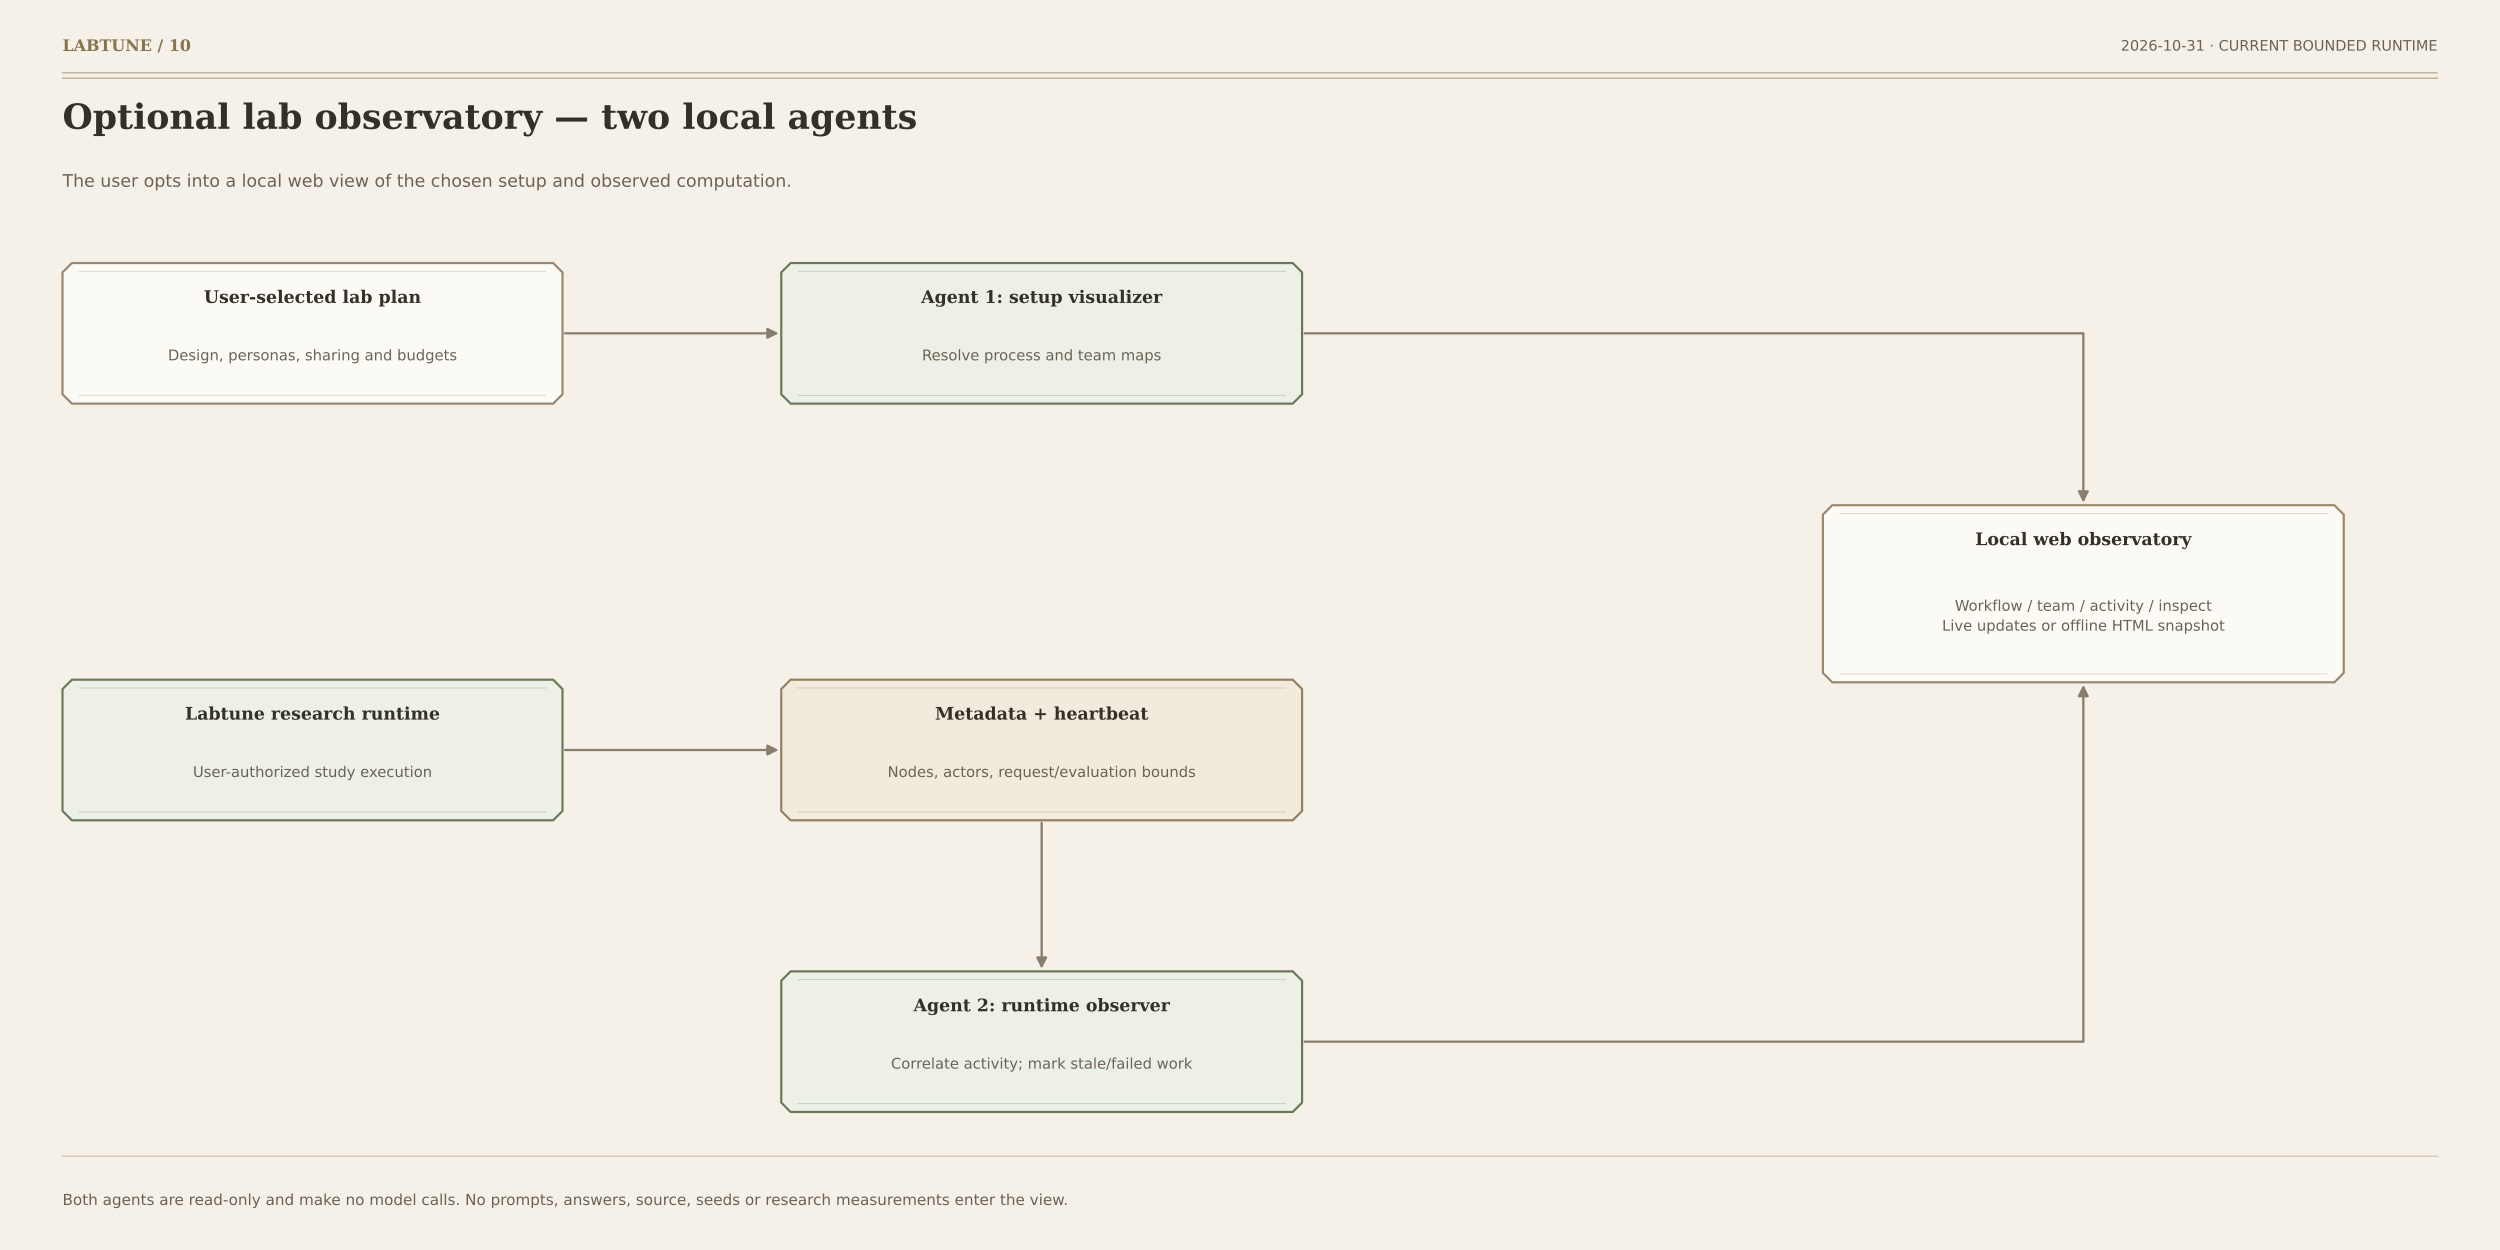
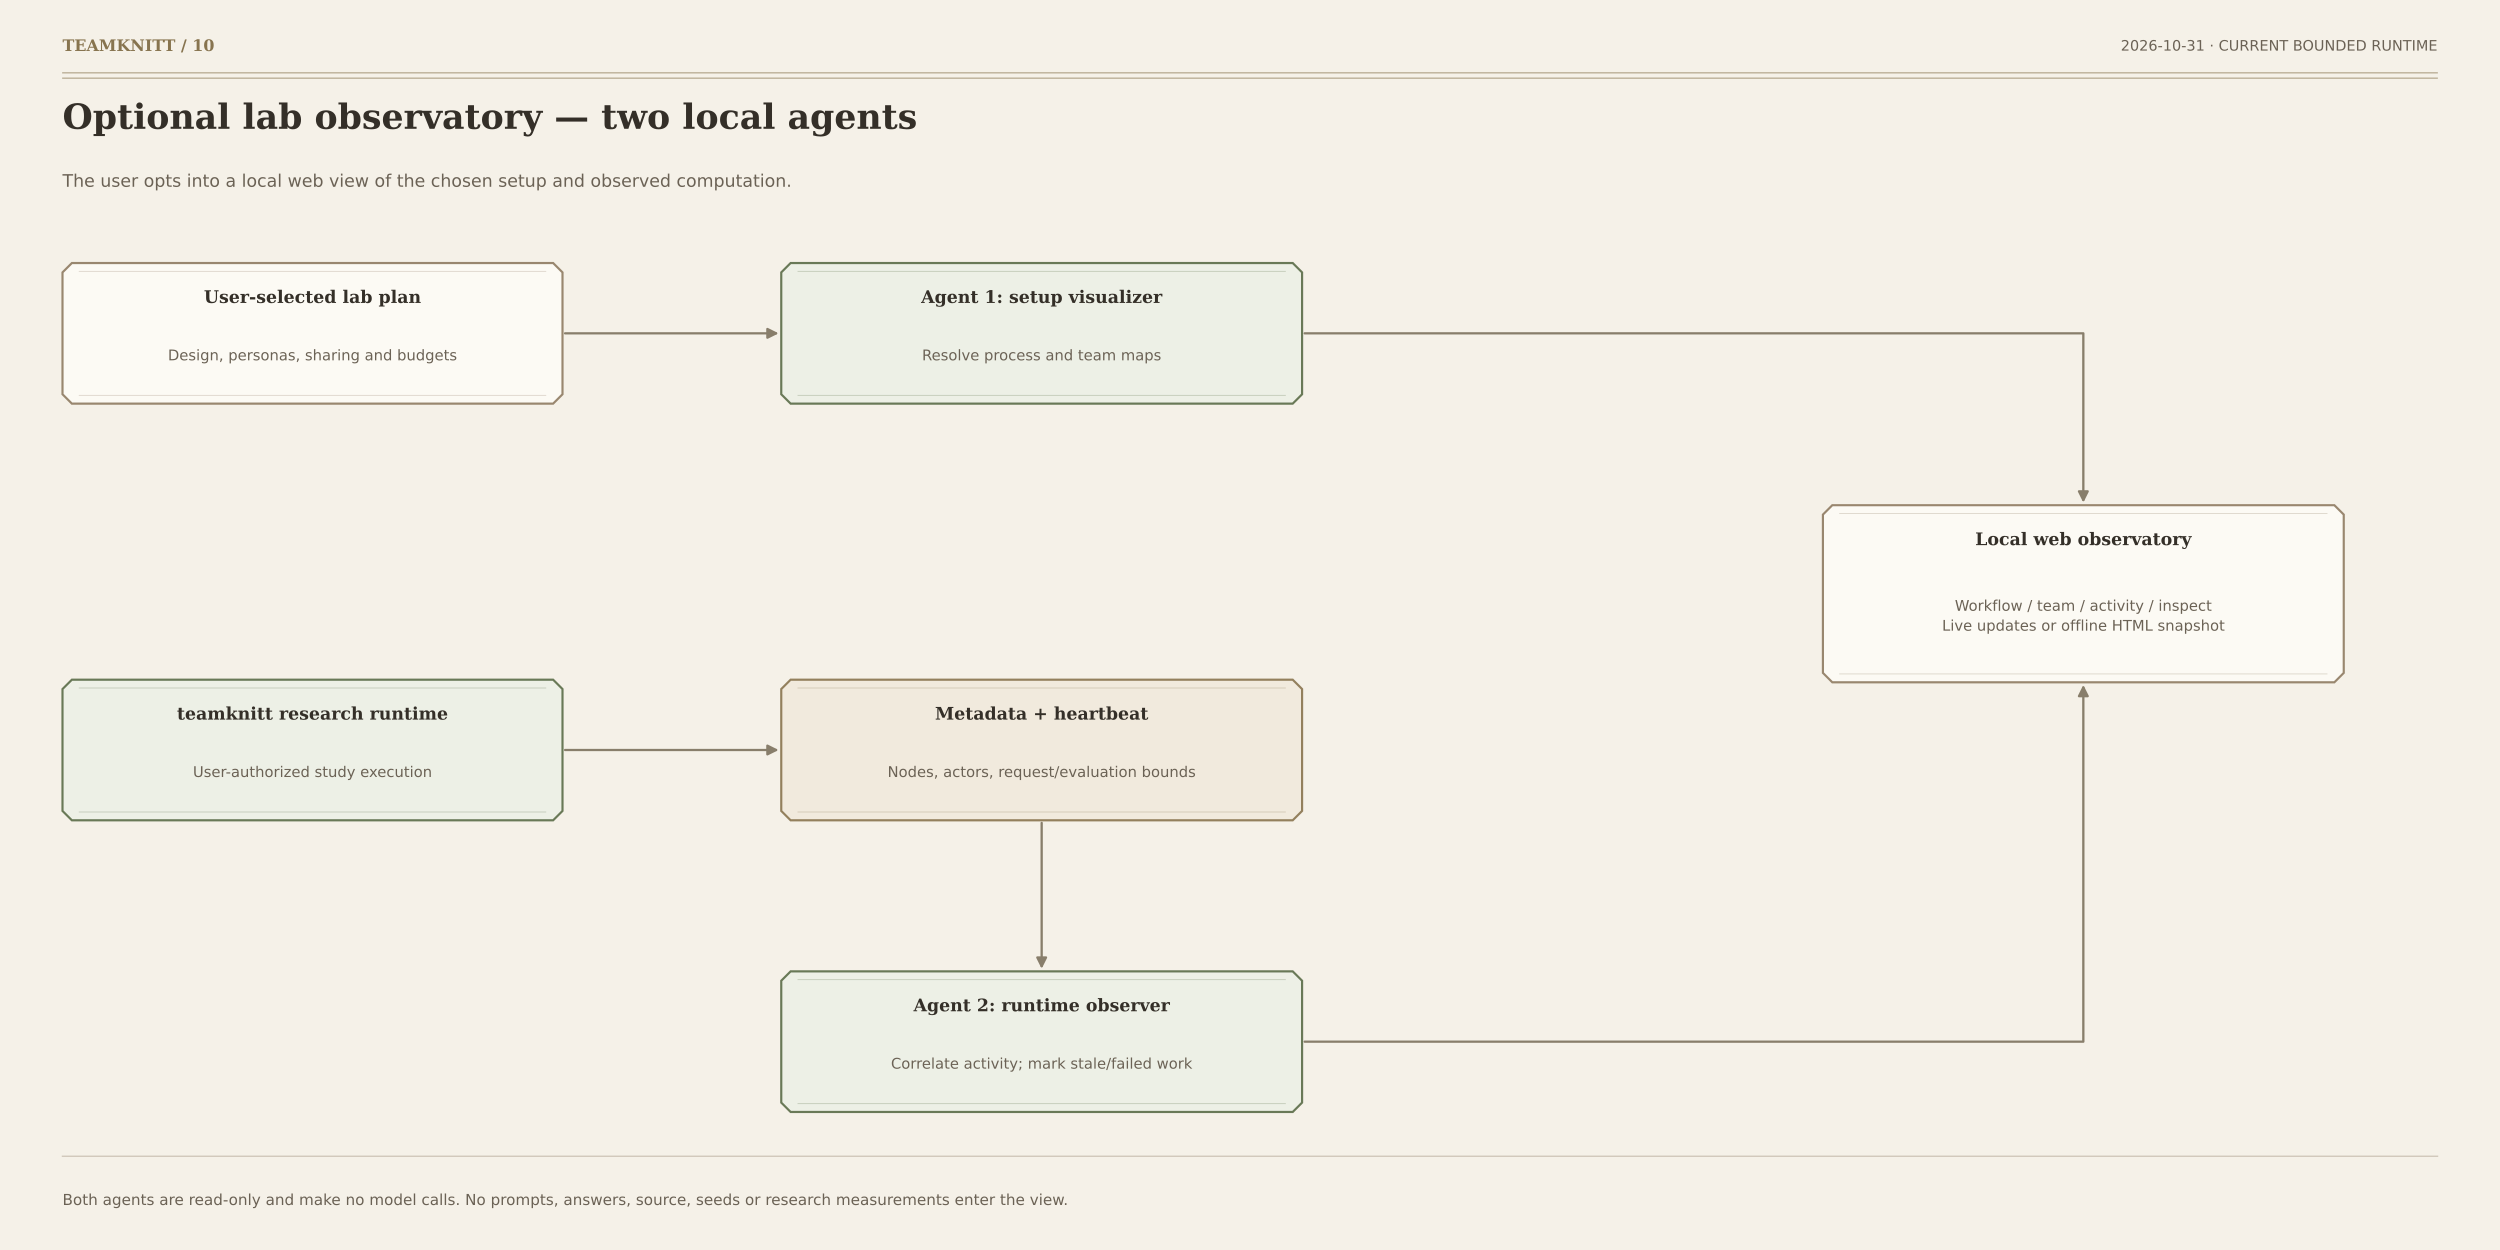
<svg xmlns="http://www.w3.org/2000/svg" width="1728pt" height="864pt" viewBox="0 0 1728 864" version="1.1">
  <defs>
    <style type="text/css">*{stroke-linejoin: round; stroke-linecap: butt}</style>
  </defs>
  <g id="figure_1">
    <g id="patch_1">
-       <path d="M 0 864  L 1728 864  L 1728 0  L 0 0  z " style="fill: #f5f1e8" />
+       <path d="M 0 864 L 1728 864 L 1728 0 L 0 0 z " style="fill: #f5f1e8" />
    </g>
    <g id="axes_1">
      <g id="patch_2">
-         <path d="M 390.6 230.4  L 536.411 230.4  " clip-path="url(#p003ba19b03)" style="fill: none; stroke: #887e6b; stroke-width: 1.6; stroke-linecap: round" />
-         <path d="M 530.411 227.4  L 536.411 230.4  L 530.411 233.4  z " clip-path="url(#p003ba19b03)" style="fill: #887e6b; stroke: #887e6b; stroke-width: 1.6; stroke-linecap: round" />
+         <path d="M 390.6 230.4 L 536.411 230.4 " clip-path="url(#pfdcf050f29)" style="fill: none; stroke: #887e6b; stroke-width: 1.6; stroke-linecap: round" />
+         <path d="M 530.411 227.4 L 536.411 230.4 L 530.411 233.4 z " clip-path="url(#pfdcf050f29)" style="fill: #887e6b; stroke: #887e6b; stroke-width: 1.6; stroke-linecap: round" />
      </g>
      <g id="patch_3">
-         <path d="M 901.8 230.4  L 1440 230.4  L 1440 345.611  " clip-path="url(#p003ba19b03)" style="fill: none; stroke: #887e6b; stroke-width: 1.6; stroke-linecap: round" />
-         <path d="M 1443 339.611  L 1440 345.611  L 1437 339.611  z " clip-path="url(#p003ba19b03)" style="fill: #887e6b; stroke: #887e6b; stroke-width: 1.6; stroke-linecap: round" />
+         <path d="M 901.8 230.4 L 1440 230.4 L 1440 345.611 " clip-path="url(#pfdcf050f29)" style="fill: none; stroke: #887e6b; stroke-width: 1.6; stroke-linecap: round" />
+         <path d="M 1443 339.611 L 1440 345.611 L 1437 339.611 z " clip-path="url(#pfdcf050f29)" style="fill: #887e6b; stroke: #887e6b; stroke-width: 1.6; stroke-linecap: round" />
      </g>
      <g id="patch_4">
-         <path d="M 390.6 518.4  L 536.411 518.4  " clip-path="url(#p003ba19b03)" style="fill: none; stroke: #887e6b; stroke-width: 1.6; stroke-linecap: round" />
-         <path d="M 530.411 515.4  L 536.411 518.4  L 530.411 521.4  z " clip-path="url(#p003ba19b03)" style="fill: #887e6b; stroke: #887e6b; stroke-width: 1.6; stroke-linecap: round" />
+         <path d="M 390.6 518.4 L 536.411 518.4 " clip-path="url(#pfdcf050f29)" style="fill: none; stroke: #887e6b; stroke-width: 1.6; stroke-linecap: round" />
+         <path d="M 530.411 515.4 L 536.411 518.4 L 530.411 521.4 z " clip-path="url(#pfdcf050f29)" style="fill: #887e6b; stroke: #887e6b; stroke-width: 1.6; stroke-linecap: round" />
      </g>
      <g id="patch_5">
-         <path d="M 720 568.8  L 720 667.811  " clip-path="url(#p003ba19b03)" style="fill: none; stroke: #887e6b; stroke-width: 1.6; stroke-linecap: round" />
-         <path d="M 723 661.811  L 720 667.811  L 717 661.811  z " clip-path="url(#p003ba19b03)" style="fill: #887e6b; stroke: #887e6b; stroke-width: 1.6; stroke-linecap: round" />
+         <path d="M 720 568.8 L 720 667.811 " clip-path="url(#pfdcf050f29)" style="fill: none; stroke: #887e6b; stroke-width: 1.6; stroke-linecap: round" />
+         <path d="M 723 661.811 L 720 667.811 L 717 661.811 z " clip-path="url(#pfdcf050f29)" style="fill: #887e6b; stroke: #887e6b; stroke-width: 1.6; stroke-linecap: round" />
      </g>
      <g id="patch_6">
-         <path d="M 901.8 720  L 1440 720  L 1440 475.189  " clip-path="url(#p003ba19b03)" style="fill: none; stroke: #887e6b; stroke-width: 1.6; stroke-linecap: round" />
-         <path d="M 1437 481.189  L 1440 475.189  L 1443 481.189  z " clip-path="url(#p003ba19b03)" style="fill: #887e6b; stroke: #887e6b; stroke-width: 1.6; stroke-linecap: round" />
+         <path d="M 901.8 720 L 1440 720 L 1440 475.189 " clip-path="url(#pfdcf050f29)" style="fill: none; stroke: #887e6b; stroke-width: 1.6; stroke-linecap: round" />
+         <path d="M 1437 481.189 L 1440 475.189 L 1443 481.189 z " clip-path="url(#pfdcf050f29)" style="fill: #887e6b; stroke: #887e6b; stroke-width: 1.6; stroke-linecap: round" />
      </g>
      <g id="line2d_1">
-         <path d="M 43.2 50.4  L 1684.8 50.4  " clip-path="url(#p003ba19b03)" style="fill: none; stroke: #87744f; stroke-width: 0.5; stroke-linecap: square" />
+         <path d="M 43.2 50.4 L 1684.8 50.4 " clip-path="url(#pfdcf050f29)" style="fill: none; stroke: #87744f; stroke-width: 0.5; stroke-linecap: square" />
      </g>
      <g id="line2d_2">
-         <path d="M 43.2 54  L 1684.8 54  " clip-path="url(#p003ba19b03)" style="fill: none; stroke: #87744f; stroke-width: 0.5; stroke-linecap: square" />
+         <path d="M 43.2 54 L 1684.8 54 " clip-path="url(#pfdcf050f29)" style="fill: none; stroke: #87744f; stroke-width: 0.5; stroke-linecap: square" />
      </g>
      <g id="line2d_3">
-         <path d="M 43.2 799.2  L 1684.8 799.2  " clip-path="url(#p003ba19b03)" style="fill: none; stroke: #d2c9bc; stroke-linecap: square" />
+         <path d="M 43.2 799.2 L 1684.8 799.2 " clip-path="url(#pfdcf050f29)" style="fill: none; stroke: #d2c9bc; stroke-linecap: square" />
      </g>
      <g id="text_1">
-         <text style="font-weight: 700; font-size: 11px; font-family: 'DejaVu Serif'; text-anchor: start; fill: #87744f" x="43.2" y="35.257" transform="rotate(-0 43.2 35.25742)">LABTUNE / 10</text>
+         <text style="font-weight: 700; font-size: 11px; font-family: 'DejaVu Serif'; text-anchor: start; fill: #87744f" x="43.2" y="35.257" transform="rotate(-0 43.2 35.25742)">TEAMKNITT / 10</text>
      </g>
      <g id="text_2">
        <text style="font-size: 10px; font-family: 'DejaVu Sans'; text-anchor: end; fill: #6b6255" x="1684.8" y="34.998" transform="rotate(-0 1684.8 34.99766)">2026-10-31 · CURRENT BOUNDED RUNTIME</text>
      </g>
      <g id="text_3">
        <text style="font-weight: 700; font-size: 24px; font-family: 'DejaVu Serif'; text-anchor: start; fill: #342f28" x="43.2" y="89.035" transform="rotate(-0 43.2 89.03531)">Optional lab observatory — two local agents</text>
      </g>
      <g id="text_4">
        <text style="font-size: 12px; font-family: 'DejaVu Sans'; text-anchor: start; fill: #6b6255" x="43.2" y="129.118" transform="rotate(-0 43.2 129.1177)">The user opts into a local web view of the chosen setup and observed computation.</text>
      </g>
      <g id="patch_7">
-         <path d="M 49.68 181.8  L 382.32 181.8  L 388.8 188.28  L 388.8 272.52  L 382.32 279  L 49.68 279  L 43.2 272.52  L 43.2 188.28  z " clip-path="url(#p003ba19b03)" style="fill: #fcfaf4; stroke: #99876f; stroke-width: 1.5; stroke-linejoin: miter" />
+         <path d="M 49.68 181.8 L 382.32 181.8 L 388.8 188.28 L 388.8 272.52 L 382.32 279 L 49.68 279 L 43.2 272.52 L 43.2 188.28 z " clip-path="url(#pfdcf050f29)" style="fill: #fcfaf4; stroke: #99876f; stroke-width: 1.5; stroke-linejoin: miter" />
      </g>
      <g id="patch_8">
-         <path d="M 546.48 181.8  L 893.52 181.8  L 900 188.28  L 900 272.52  L 893.52 279  L 546.48 279  L 540 272.52  L 540 188.28  z " clip-path="url(#p003ba19b03)" style="fill: #edf0e6; stroke: #697957; stroke-width: 1.5; stroke-linejoin: miter" />
+         <path d="M 546.48 181.8 L 893.52 181.8 L 900 188.28 L 900 272.52 L 893.52 279 L 546.48 279 L 540 272.52 L 540 188.28 z " clip-path="url(#pfdcf050f29)" style="fill: #edf0e6; stroke: #697957; stroke-width: 1.5; stroke-linejoin: miter" />
      </g>
      <g id="patch_9">
-         <path d="M 1266.48 349.2  L 1613.52 349.2  L 1620 355.68  L 1620 465.12  L 1613.52 471.6  L 1266.48 471.6  L 1260 465.12  L 1260 355.68  z " clip-path="url(#p003ba19b03)" style="fill: #fcfaf4; stroke: #99876f; stroke-width: 1.5; stroke-linejoin: miter" />
+         <path d="M 1266.48 349.2 L 1613.52 349.2 L 1620 355.68 L 1620 465.12 L 1613.52 471.6 L 1266.48 471.6 L 1260 465.12 L 1260 355.68 z " clip-path="url(#pfdcf050f29)" style="fill: #fcfaf4; stroke: #99876f; stroke-width: 1.5; stroke-linejoin: miter" />
      </g>
      <g id="patch_10">
-         <path d="M 49.68 469.8  L 382.32 469.8  L 388.8 476.28  L 388.8 560.52  L 382.32 567  L 49.68 567  L 43.2 560.52  L 43.2 476.28  z " clip-path="url(#p003ba19b03)" style="fill: #edf0e6; stroke: #697957; stroke-width: 1.5; stroke-linejoin: miter" />
+         <path d="M 49.68 469.8 L 382.32 469.8 L 388.8 476.28 L 388.8 560.52 L 382.32 567 L 49.68 567 L 43.2 560.52 L 43.2 476.28 z " clip-path="url(#pfdcf050f29)" style="fill: #edf0e6; stroke: #697957; stroke-width: 1.5; stroke-linejoin: miter" />
      </g>
      <g id="patch_11">
-         <path d="M 546.48 469.8  L 893.52 469.8  L 900 476.28  L 900 560.52  L 893.52 567  L 546.48 567  L 540 560.52  L 540 476.28  z " clip-path="url(#p003ba19b03)" style="fill: #f1eadd; stroke: #93805d; stroke-width: 1.5; stroke-linejoin: miter" />
+         <path d="M 546.48 469.8 L 893.52 469.8 L 900 476.28 L 900 560.52 L 893.52 567 L 546.48 567 L 540 560.52 L 540 476.28 z " clip-path="url(#pfdcf050f29)" style="fill: #f1eadd; stroke: #93805d; stroke-width: 1.5; stroke-linejoin: miter" />
      </g>
      <g id="patch_12">
-         <path d="M 546.48 671.4  L 893.52 671.4  L 900 677.88  L 900 762.12  L 893.52 768.6  L 546.48 768.6  L 540 762.12  L 540 677.88  z " clip-path="url(#p003ba19b03)" style="fill: #edf0e6; stroke: #697957; stroke-width: 1.5; stroke-linejoin: miter" />
+         <path d="M 546.48 671.4 L 893.52 671.4 L 900 677.88 L 900 762.12 L 893.52 768.6 L 546.48 768.6 L 540 762.12 L 540 677.88 z " clip-path="url(#pfdcf050f29)" style="fill: #edf0e6; stroke: #697957; stroke-width: 1.5; stroke-linejoin: miter" />
      </g>
      <g id="text_5">
        <text style="font-size: 10.5px; font-family: 'DejaVu Sans'; text-anchor: start; fill: #6b6255" x="43.2" y="832.888" transform="rotate(-0 43.2 832.8879)">Both agents are read-only and make no model calls. No prompts, answers, source, seeds or research measurements enter the view.</text>
      </g>
      <g id="line2d_4">
-         <path d="M 54.72 187.56  L 377.28 187.56  " clip-path="url(#p003ba19b03)" style="fill: none; stroke: #99876f; stroke-opacity: 0.35; stroke-width: 0.55; stroke-linecap: square" />
+         <path d="M 54.72 187.56 L 377.28 187.56 " clip-path="url(#pfdcf050f29)" style="fill: none; stroke: #99876f; stroke-opacity: 0.35; stroke-width: 0.55; stroke-linecap: square" />
      </g>
      <g id="line2d_5">
-         <path d="M 54.72 273.24  L 377.28 273.24  " clip-path="url(#p003ba19b03)" style="fill: none; stroke: #99876f; stroke-opacity: 0.35; stroke-width: 0.55; stroke-linecap: square" />
+         <path d="M 54.72 273.24 L 377.28 273.24 " clip-path="url(#pfdcf050f29)" style="fill: none; stroke: #99876f; stroke-opacity: 0.35; stroke-width: 0.55; stroke-linecap: square" />
      </g>
      <g id="text_6">
        <text style="font-weight: 700; font-size: 12px; font-family: 'DejaVu Serif'; text-anchor: middle; fill: #342f28" x="216" y="209.398" transform="rotate(-0 216 209.3977)">User-selected lab plan</text>
      </g>
      <g id="text_7">
        <text style="font-size: 10.2px; font-family: 'DejaVu Sans'; text-anchor: middle; fill: #6b6255" x="216" y="249.055" transform="rotate(-0 216 249.0546)">Design, personas, sharing and budgets</text>
      </g>
      <g id="line2d_6">
-         <path d="M 551.52 187.56  L 888.48 187.56  " clip-path="url(#p003ba19b03)" style="fill: none; stroke: #697957; stroke-opacity: 0.35; stroke-width: 0.55; stroke-linecap: square" />
+         <path d="M 551.52 187.56 L 888.48 187.56 " clip-path="url(#pfdcf050f29)" style="fill: none; stroke: #697957; stroke-opacity: 0.35; stroke-width: 0.55; stroke-linecap: square" />
      </g>
      <g id="line2d_7">
-         <path d="M 551.52 273.24  L 888.48 273.24  " clip-path="url(#p003ba19b03)" style="fill: none; stroke: #697957; stroke-opacity: 0.35; stroke-width: 0.55; stroke-linecap: square" />
+         <path d="M 551.52 273.24 L 888.48 273.24 " clip-path="url(#pfdcf050f29)" style="fill: none; stroke: #697957; stroke-opacity: 0.35; stroke-width: 0.55; stroke-linecap: square" />
      </g>
      <g id="text_8">
        <text style="font-weight: 700; font-size: 12px; font-family: 'DejaVu Serif'; text-anchor: middle; fill: #342f28" x="720" y="209.398" transform="rotate(-0 720 209.3977)">Agent 1: setup visualizer</text>
      </g>
      <g id="text_9">
        <text style="font-size: 10.2px; font-family: 'DejaVu Sans'; text-anchor: middle; fill: #6b6255" x="720" y="249.055" transform="rotate(-0 720 249.0546)">Resolve process and team maps</text>
      </g>
      <g id="line2d_8">
-         <path d="M 1271.52 354.96  L 1608.48 354.96  " clip-path="url(#p003ba19b03)" style="fill: none; stroke: #99876f; stroke-opacity: 0.35; stroke-width: 0.55; stroke-linecap: square" />
+         <path d="M 1271.52 354.96 L 1608.48 354.96 " clip-path="url(#pfdcf050f29)" style="fill: none; stroke: #99876f; stroke-opacity: 0.35; stroke-width: 0.55; stroke-linecap: square" />
      </g>
      <g id="line2d_9">
-         <path d="M 1271.52 465.84  L 1608.48 465.84  " clip-path="url(#p003ba19b03)" style="fill: none; stroke: #99876f; stroke-opacity: 0.35; stroke-width: 0.55; stroke-linecap: square" />
+         <path d="M 1271.52 465.84 L 1608.48 465.84 " clip-path="url(#pfdcf050f29)" style="fill: none; stroke: #99876f; stroke-opacity: 0.35; stroke-width: 0.55; stroke-linecap: square" />
      </g>
      <g id="text_10">
        <text style="font-weight: 700; font-size: 12px; font-family: 'DejaVu Serif'; text-anchor: middle; fill: #342f28" x="1440" y="376.798" transform="rotate(-0 1440 376.7977)">Local web observatory</text>
      </g>
      <g id="text_11">
        <text style="font-size: 10.2px; font-family: 'DejaVu Sans'; fill: #6b6255" transform="translate(1351.188 422.1696)">Workflow / team / activity / inspect</text>
        <text style="font-size: 10.2px; font-family: 'DejaVu Sans'; fill: #6b6255" transform="translate(1342.345 435.9396)">Live updates or offline HTML snapshot</text>
      </g>
      <g id="line2d_10">
-         <path d="M 54.72 475.56  L 377.28 475.56  " clip-path="url(#p003ba19b03)" style="fill: none; stroke: #697957; stroke-opacity: 0.35; stroke-width: 0.55; stroke-linecap: square" />
+         <path d="M 54.72 475.56 L 377.28 475.56 " clip-path="url(#pfdcf050f29)" style="fill: none; stroke: #697957; stroke-opacity: 0.35; stroke-width: 0.55; stroke-linecap: square" />
      </g>
      <g id="line2d_11">
-         <path d="M 54.72 561.24  L 377.28 561.24  " clip-path="url(#p003ba19b03)" style="fill: none; stroke: #697957; stroke-opacity: 0.35; stroke-width: 0.55; stroke-linecap: square" />
+         <path d="M 54.72 561.24 L 377.28 561.24 " clip-path="url(#pfdcf050f29)" style="fill: none; stroke: #697957; stroke-opacity: 0.35; stroke-width: 0.55; stroke-linecap: square" />
      </g>
      <g id="text_12">
-         <text style="font-weight: 700; font-size: 12px; font-family: 'DejaVu Serif'; text-anchor: middle; fill: #342f28" x="216" y="497.398" transform="rotate(-0 216 497.3977)">Labtune research runtime</text>
+         <text style="font-weight: 700; font-size: 12px; font-family: 'DejaVu Serif'; text-anchor: middle; fill: #342f28" x="216" y="497.398" transform="rotate(-0 216 497.3977)">teamknitt research runtime</text>
      </g>
      <g id="text_13">
        <text style="font-size: 10.2px; font-family: 'DejaVu Sans'; text-anchor: middle; fill: #6b6255" x="216" y="537.055" transform="rotate(-0 216 537.0546)">User-authorized study execution</text>
      </g>
      <g id="line2d_12">
-         <path d="M 551.52 475.56  L 888.48 475.56  " clip-path="url(#p003ba19b03)" style="fill: none; stroke: #93805d; stroke-opacity: 0.35; stroke-width: 0.55; stroke-linecap: square" />
+         <path d="M 551.52 475.56 L 888.48 475.56 " clip-path="url(#pfdcf050f29)" style="fill: none; stroke: #93805d; stroke-opacity: 0.35; stroke-width: 0.55; stroke-linecap: square" />
      </g>
      <g id="line2d_13">
-         <path d="M 551.52 561.24  L 888.48 561.24  " clip-path="url(#p003ba19b03)" style="fill: none; stroke: #93805d; stroke-opacity: 0.35; stroke-width: 0.55; stroke-linecap: square" />
+         <path d="M 551.52 561.24 L 888.48 561.24 " clip-path="url(#pfdcf050f29)" style="fill: none; stroke: #93805d; stroke-opacity: 0.35; stroke-width: 0.55; stroke-linecap: square" />
      </g>
      <g id="text_14">
        <text style="font-weight: 700; font-size: 12px; font-family: 'DejaVu Serif'; text-anchor: middle; fill: #342f28" x="720" y="497.398" transform="rotate(-0 720 497.3977)">Metadata + heartbeat</text>
      </g>
      <g id="text_15">
        <text style="font-size: 10.2px; font-family: 'DejaVu Sans'; text-anchor: middle; fill: #6b6255" x="720" y="537.055" transform="rotate(-0 720 537.0546)">Nodes, actors, request/evaluation bounds</text>
      </g>
      <g id="line2d_14">
-         <path d="M 551.52 677.16  L 888.48 677.16  " clip-path="url(#p003ba19b03)" style="fill: none; stroke: #697957; stroke-opacity: 0.35; stroke-width: 0.55; stroke-linecap: square" />
+         <path d="M 551.52 677.16 L 888.48 677.16 " clip-path="url(#pfdcf050f29)" style="fill: none; stroke: #697957; stroke-opacity: 0.35; stroke-width: 0.55; stroke-linecap: square" />
      </g>
      <g id="line2d_15">
-         <path d="M 551.52 762.84  L 888.48 762.84  " clip-path="url(#p003ba19b03)" style="fill: none; stroke: #697957; stroke-opacity: 0.35; stroke-width: 0.55; stroke-linecap: square" />
+         <path d="M 551.52 762.84 L 888.48 762.84 " clip-path="url(#pfdcf050f29)" style="fill: none; stroke: #697957; stroke-opacity: 0.35; stroke-width: 0.55; stroke-linecap: square" />
      </g>
      <g id="text_16">
        <text style="font-weight: 700; font-size: 12px; font-family: 'DejaVu Serif'; text-anchor: middle; fill: #342f28" x="720" y="698.998" transform="rotate(-0 720 698.9977)">Agent 2: runtime observer</text>
      </g>
      <g id="text_17">
        <text style="font-size: 10.2px; font-family: 'DejaVu Sans'; text-anchor: middle; fill: #6b6255" x="720" y="738.655" transform="rotate(-0 720 738.6546)">Correlate activity; mark stale/failed work</text>
      </g>
    </g>
  </g>
  <defs>
-     <clipPath id="p003ba19b03">
+     <clipPath id="pfdcf050f29">
      <rect x="0" y="0" width="1728" height="864" />
    </clipPath>
  </defs>
</svg>
